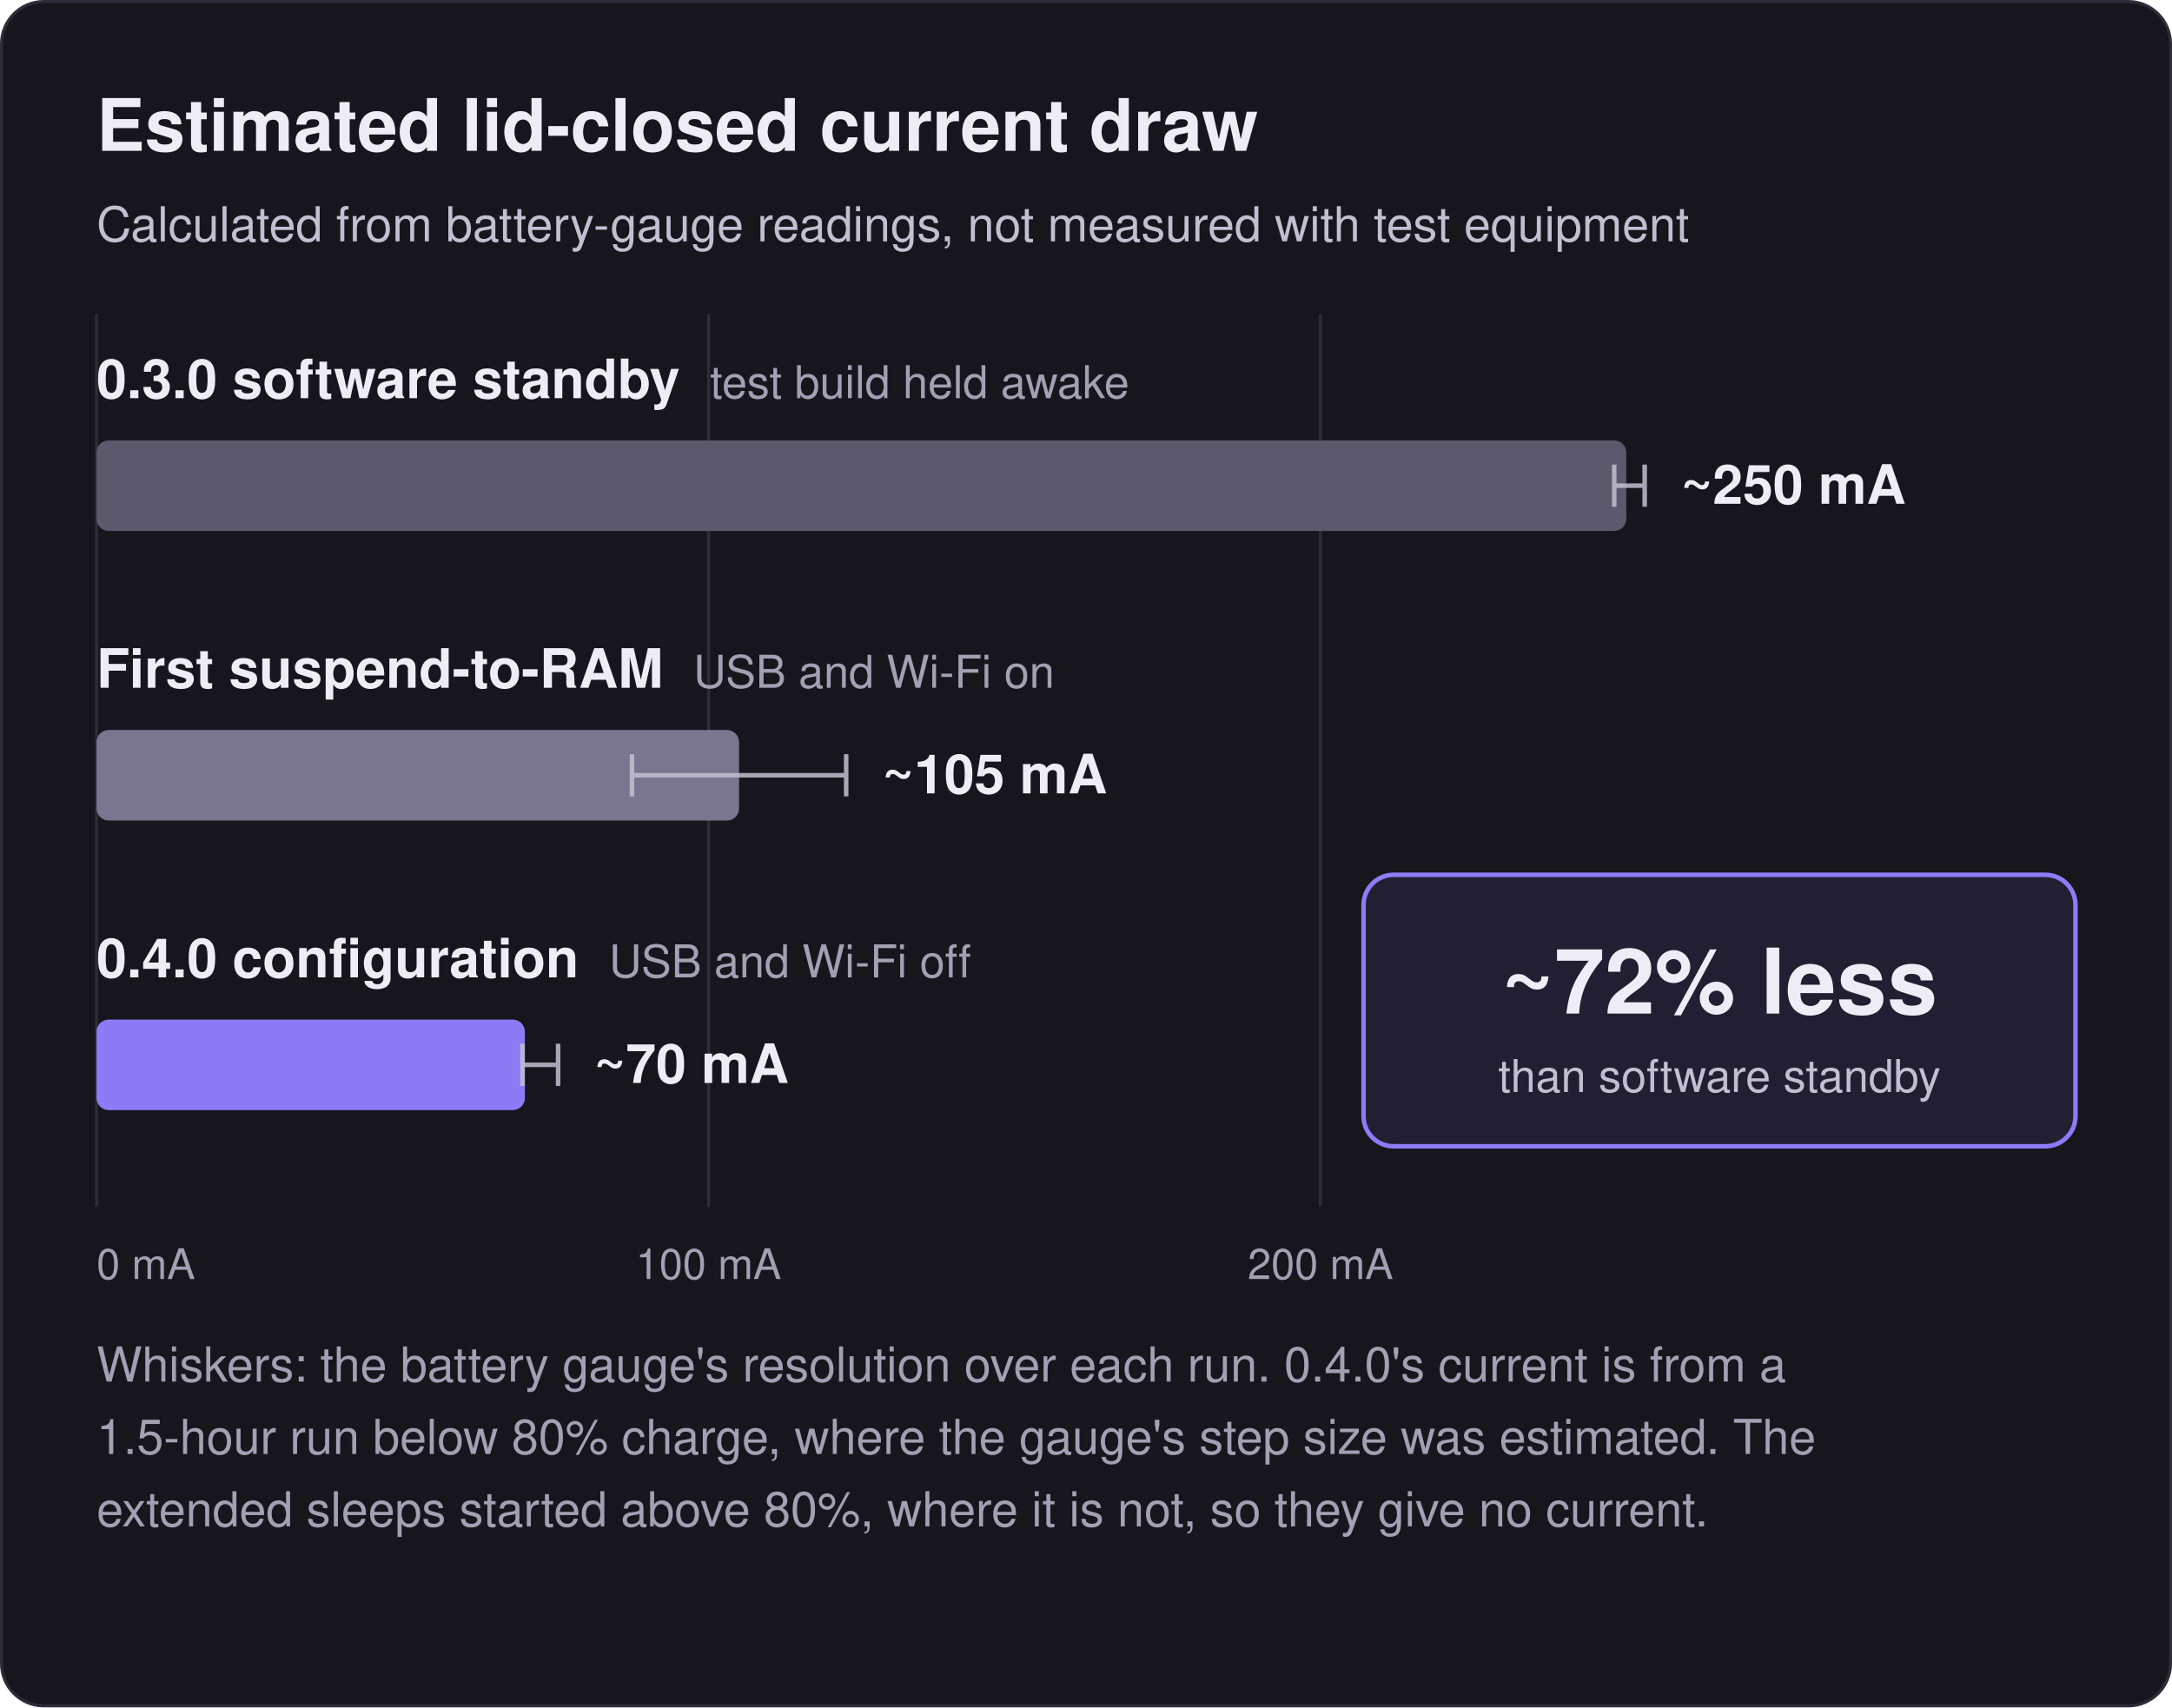
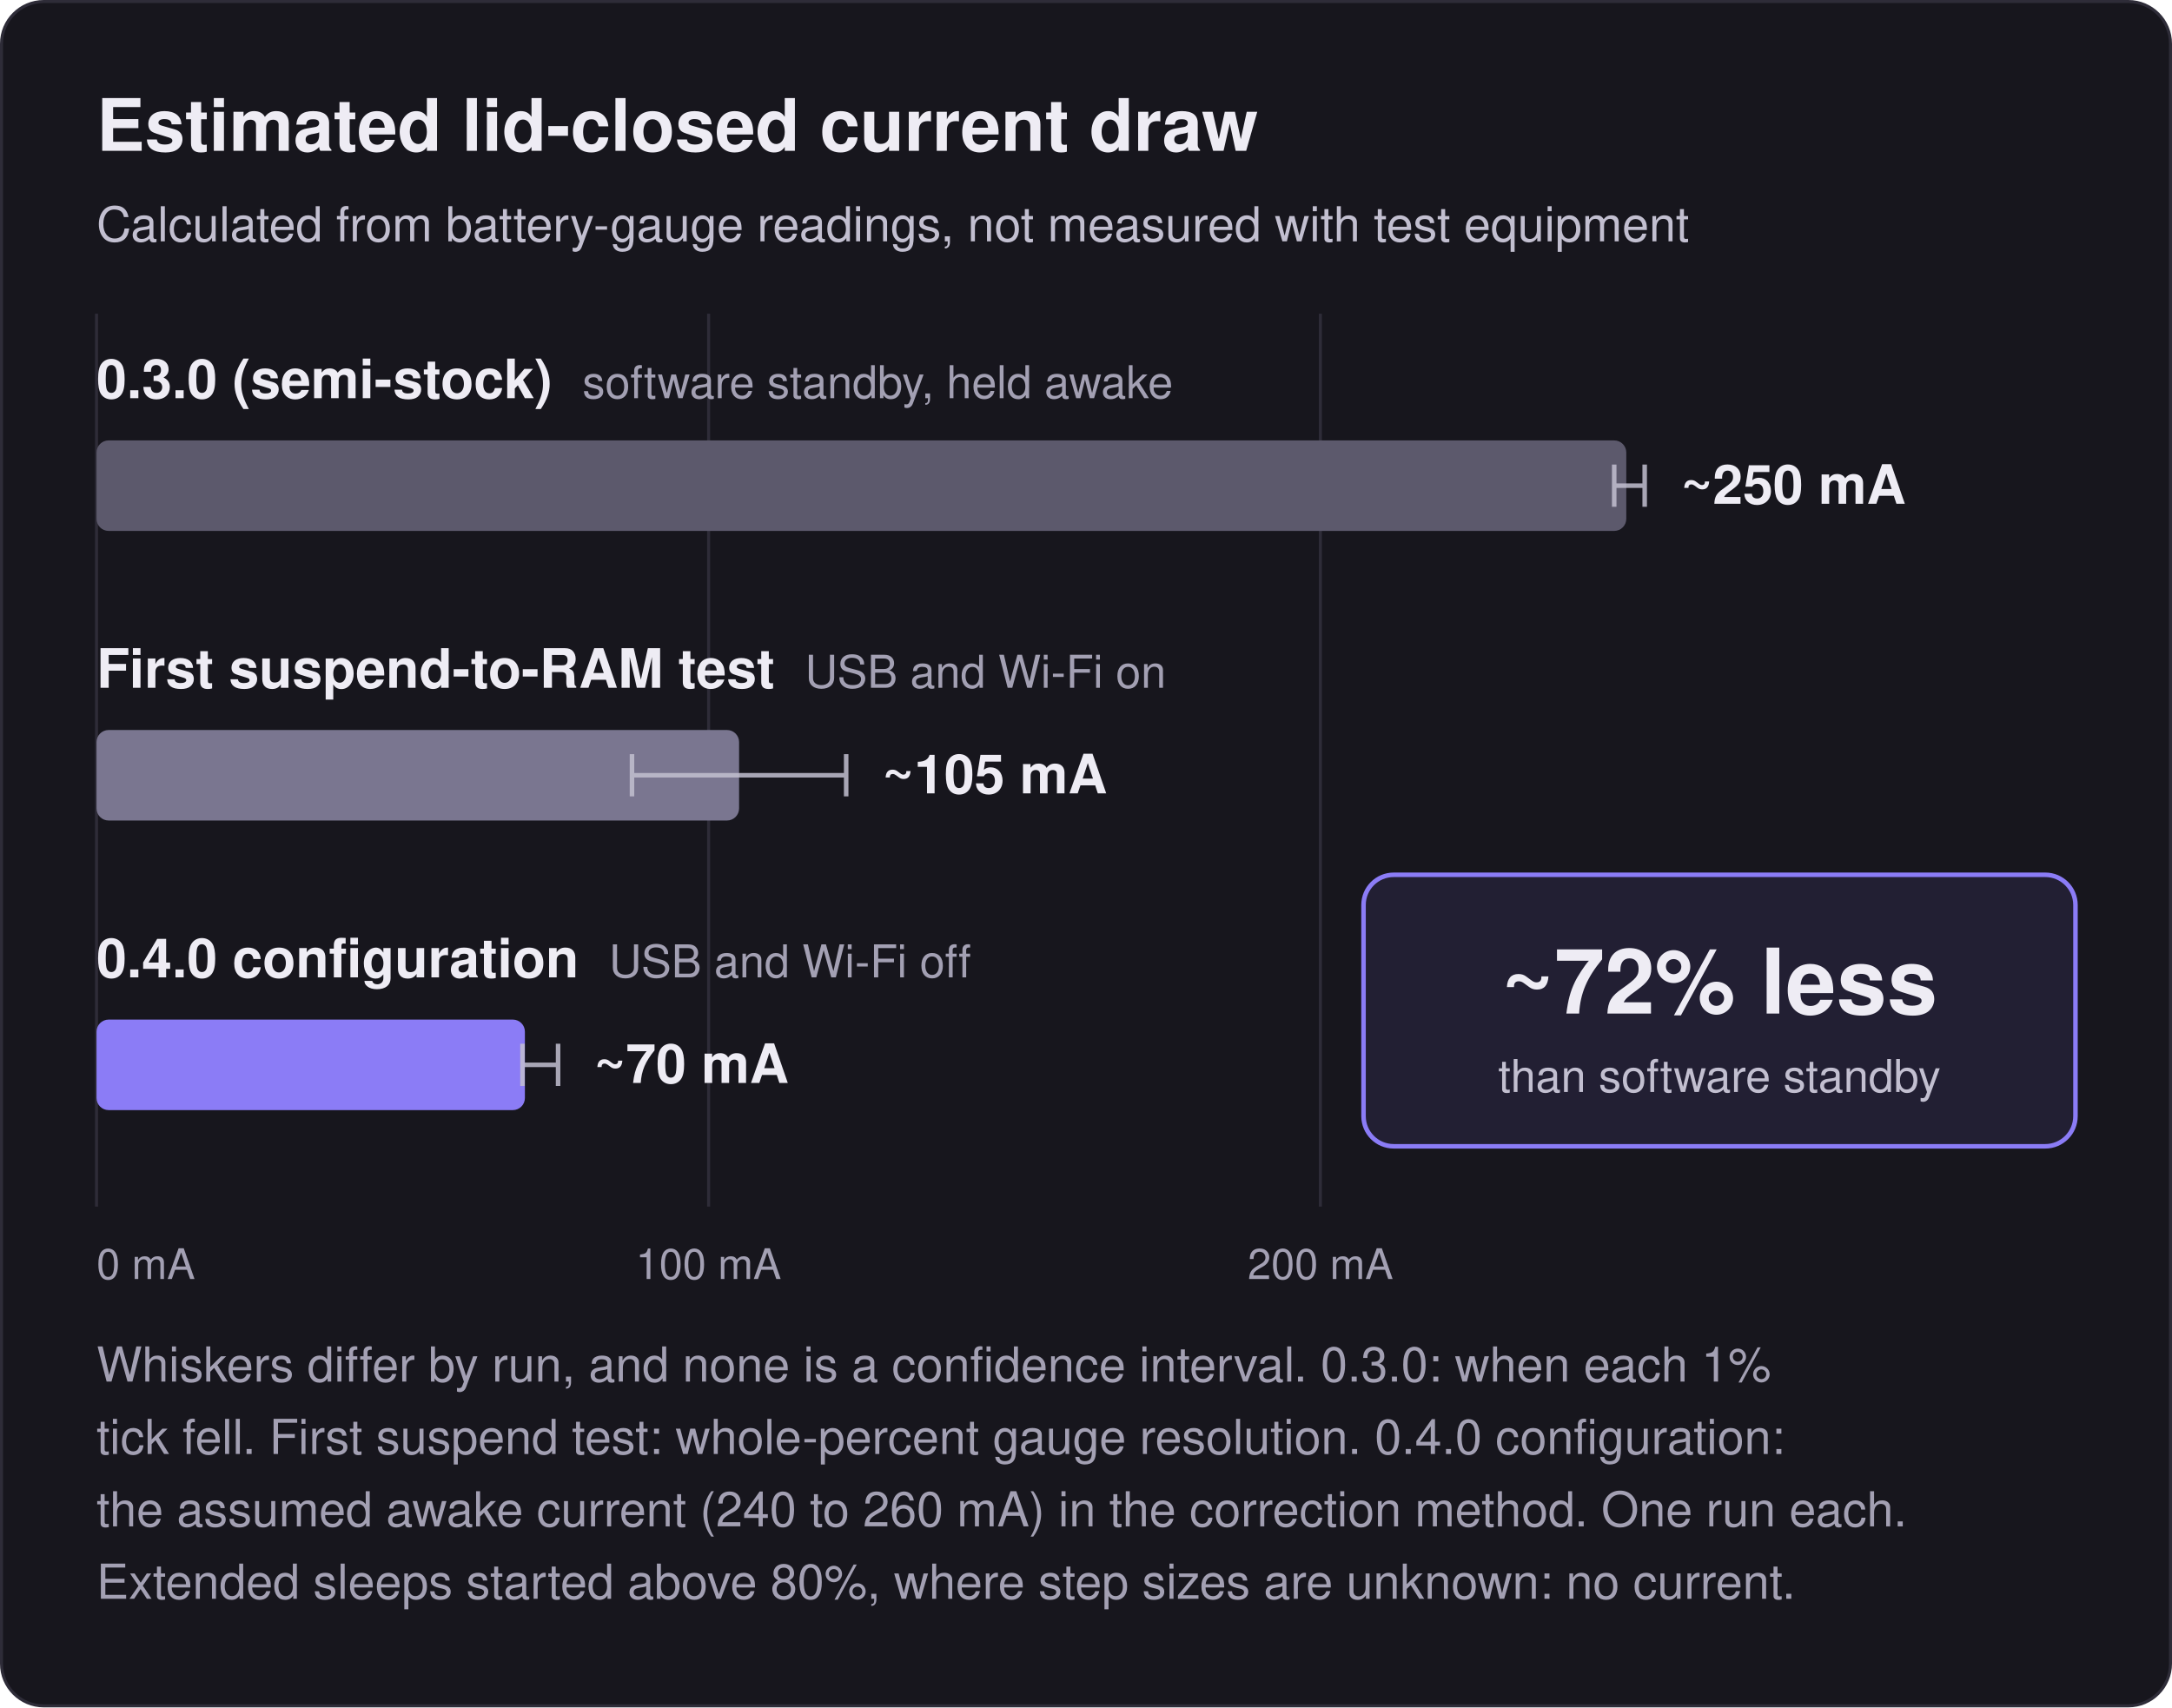
<svg xmlns="http://www.w3.org/2000/svg" width="720" height="566" viewBox="0 0 720 566" role="img" aria-labelledby="t d">
  <rect x="0.5" y="0.5" width="719" height="565" rx="14" fill="#17161D" stroke="#2E2C38" />
  <g font-family="-apple-system, BlinkMacSystemFont, 'Segoe UI', Helvetica, Arial, sans-serif">
    <text x="32" y="50" font-size="24" fill="#EEECF4" font-weight="650" text-anchor="start">Estimated lid-closed current draw</text>
    <text x="32" y="80" font-size="16" fill="#C2BFD0" font-weight="400" text-anchor="start">Calculated from battery-gauge readings, not measured with test equipment</text>
    <line x1="32.0" y1="104" x2="32.0" y2="400" stroke="#2E2C38" stroke-width="1" />
    <text x="32.0" y="424" font-size="14" fill="#A3A0B3" font-weight="400" text-anchor="start">0 mA</text>
    <line x1="234.9" y1="104" x2="234.9" y2="400" stroke="#2E2C38" stroke-width="1" />
    <text x="234.857" y="424" font-size="14" fill="#A3A0B3" font-weight="400" text-anchor="middle">100 mA</text>
    <line x1="437.7" y1="104" x2="437.7" y2="400" stroke="#2E2C38" stroke-width="1" />
    <text x="437.714" y="424" font-size="14" fill="#A3A0B3" font-weight="400" text-anchor="middle">200 mA</text>
-     <text x="32" y="132" font-size="18" fill="#EEECF4" font-weight="600">0.3.0 software standby<tspan dx="10" font-size="15" font-weight="400" fill="#A3A0B3">test build held awake</tspan>
+     <text x="32" y="132" font-size="18" fill="#EEECF4" font-weight="600">0.3.0 (semi-stock)<tspan dx="10" font-size="15" font-weight="400" fill="#A3A0B3">software standby, held awake</tspan>
    </text>
    <rect x="32" y="146" width="507.1" height="30" rx="4" fill="#5C596C" />
    <path d="M535.1 161H545.2M535.1 154V168M545.2 154V168" stroke="#C2BFD0" stroke-width="1.5" fill="none" opacity="0.85" />
    <text x="557.229" y="167" font-size="18" fill="#EEECF4" font-weight="650" text-anchor="start">~250 mA</text>
-     <text x="32" y="228" font-size="18" fill="#EEECF4" font-weight="600">First suspend-to-RAM<tspan dx="10" font-size="15" font-weight="400" fill="#A3A0B3">USB and Wi-Fi on</tspan>
+     <text x="32" y="228" font-size="18" fill="#EEECF4" font-weight="600">First suspend-to-RAM test<tspan dx="10" font-size="15" font-weight="400" fill="#A3A0B3">USB and Wi-Fi on</tspan>
    </text>
    <rect x="32" y="242" width="213.0" height="30" rx="4" fill="#7A7690" />
    <path d="M209.5 257H280.5M209.5 250V264M280.5 250V264" stroke="#C2BFD0" stroke-width="1.5" fill="none" opacity="0.85" />
    <text x="292.5" y="263" font-size="18" fill="#EEECF4" font-weight="650" text-anchor="start">~105 mA</text>
    <text x="32" y="324" font-size="18" fill="#EEECF4" font-weight="600">0.4.0 configuration<tspan dx="10" font-size="15" font-weight="400" fill="#A3A0B3">USB and Wi-Fi off</tspan>
    </text>
    <rect x="32" y="338" width="142.0" height="30" rx="4" fill="#8B7CF6" />
    <path d="M173.2 353H185.0M173.2 346V360M185.0 346V360" stroke="#C2BFD0" stroke-width="1.5" fill="none" opacity="0.85" />
    <text x="196.954" y="359" font-size="18" fill="#EEECF4" font-weight="650" text-anchor="start">~70 mA</text>
    <rect x="452" y="290" width="236" height="90" rx="10" fill="#221F33" stroke="#8B7CF6" stroke-width="1.5" />
    <text x="570" y="336" font-size="30" fill="#EEECF4" font-weight="750" text-anchor="middle">~72% less</text>
    <text x="570" y="362" font-size="15" fill="#C2BFD0" font-weight="400" text-anchor="middle">than software standby</text>
-     <text x="32" y="458" font-size="16" fill="#A3A0B3" font-weight="400" text-anchor="start">Whiskers: the battery gauge's resolution over each run. 0.4.0's current is from a</text>
-     <text x="32" y="482" font-size="16" fill="#A3A0B3" font-weight="400" text-anchor="start">1.5-hour run below 80% charge, where the gauge's step size was estimated. The</text>
-     <text x="32" y="506" font-size="16" fill="#A3A0B3" font-weight="400" text-anchor="start">extended sleeps started above 80%, where it is not, so they give no current.</text>
+     <text x="32" y="458" font-size="16" fill="#A3A0B3" font-weight="400" text-anchor="start">Whiskers differ by run, and none is a confidence interval. 0.3.0: when each 1%</text>
+     <text x="32" y="482" font-size="16" fill="#A3A0B3" font-weight="400" text-anchor="start">tick fell. First suspend test: whole-percent gauge resolution. 0.4.0 configuration:</text>
+     <text x="32" y="506" font-size="16" fill="#A3A0B3" font-weight="400" text-anchor="start">the assumed awake current (240 to 260 mA) in the correction method. One run each.</text>
+     <text x="32" y="530" font-size="16" fill="#A3A0B3" font-weight="400" text-anchor="start">Extended sleeps started above 80%, where step sizes are unknown: no current.</text>
  </g>
</svg>
